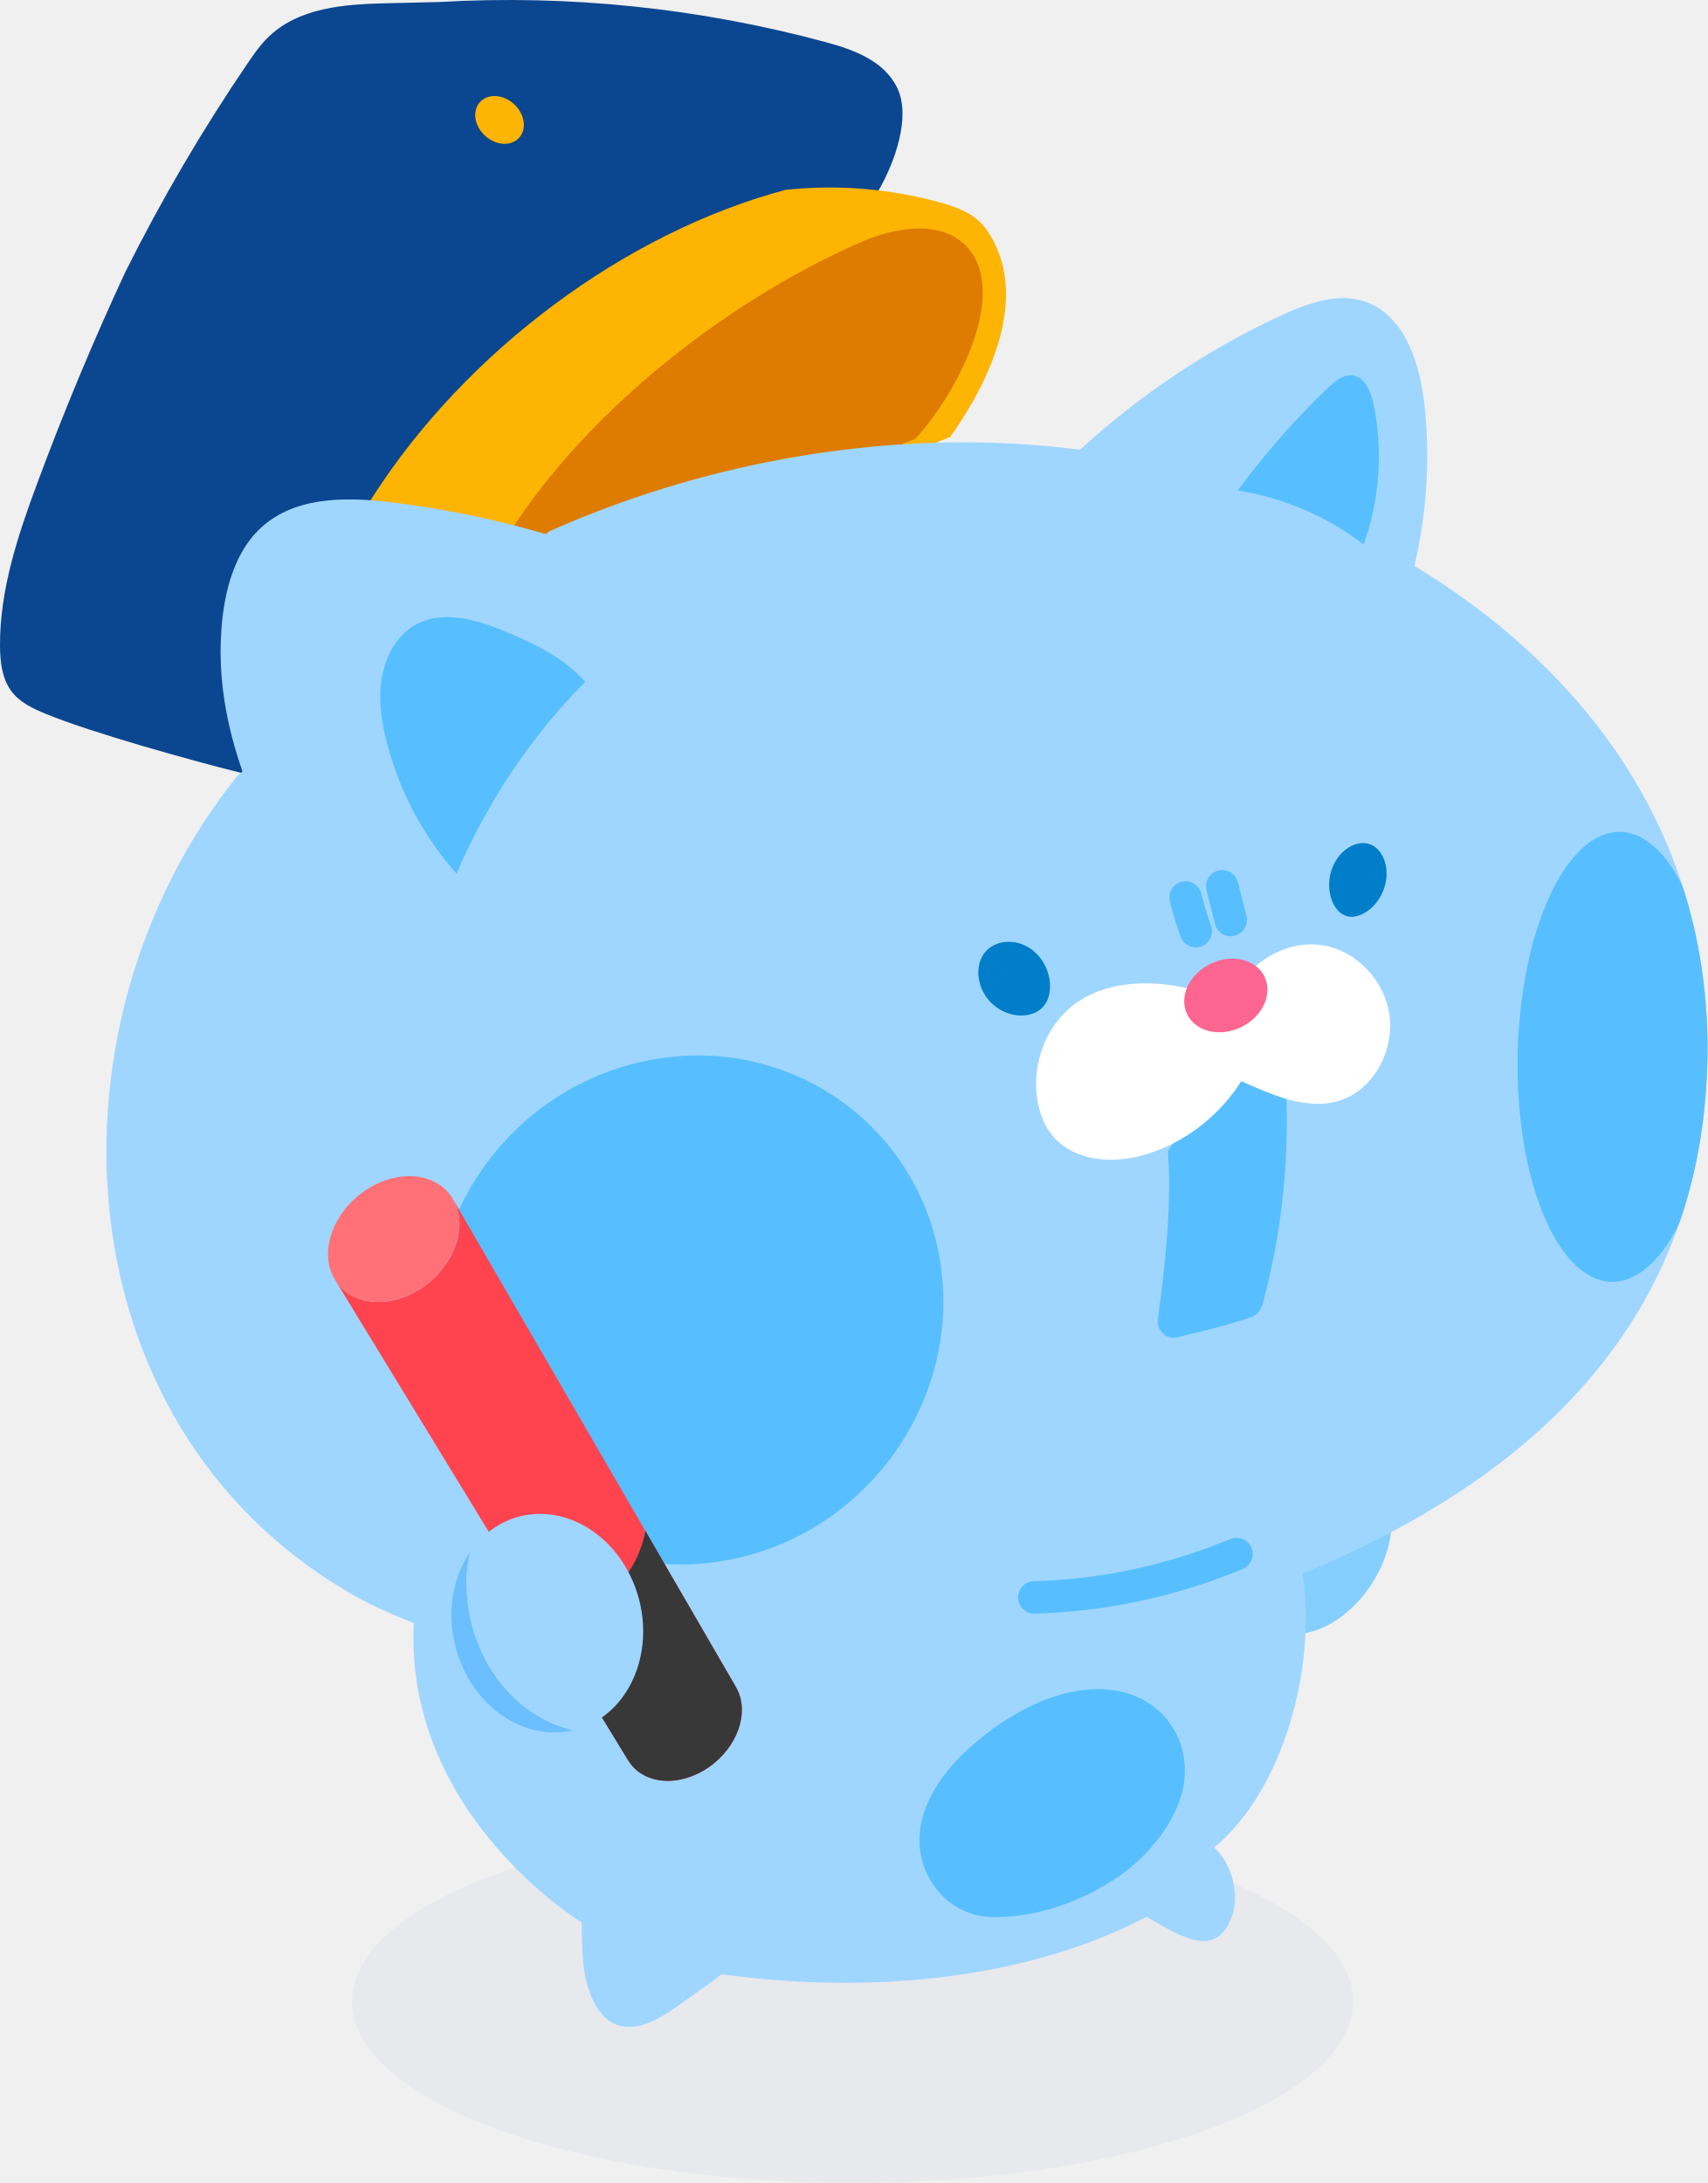
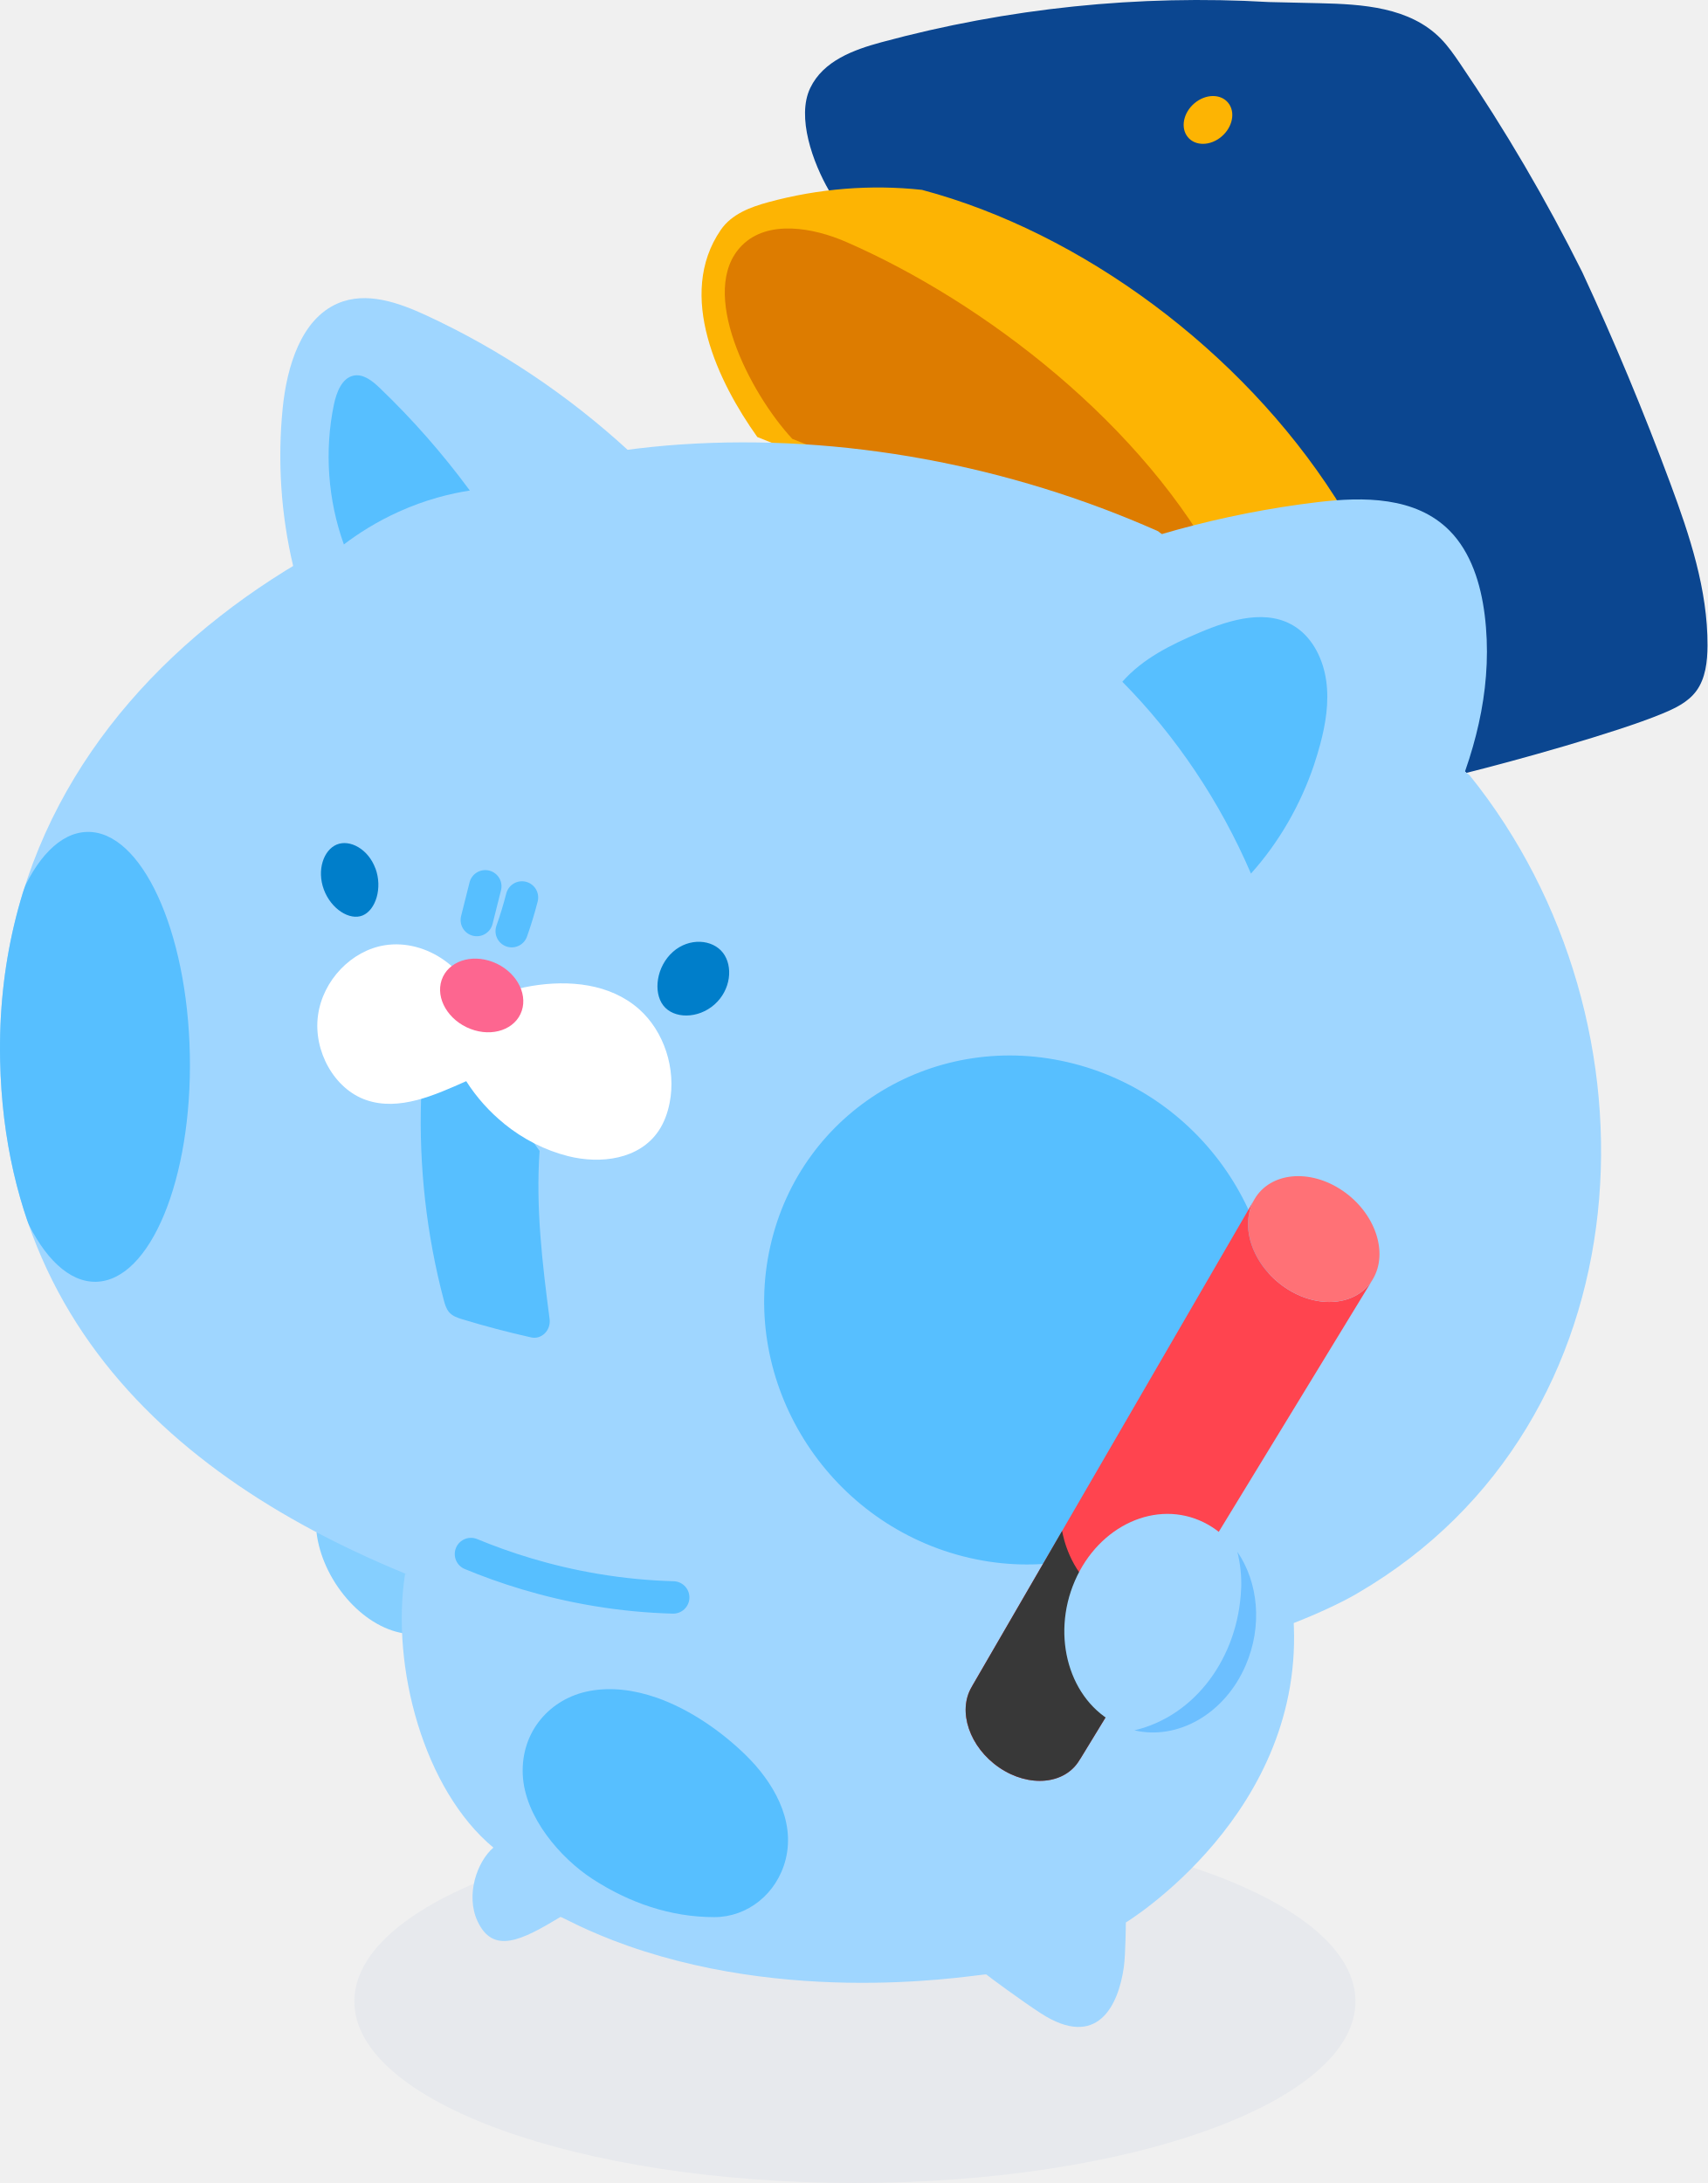
<svg xmlns="http://www.w3.org/2000/svg" width="158" height="202" viewBox="0 0 158 202" fill="none">
-   <ellipse cx="78.894" cy="185.197" rx="46.316" ry="16.803" fill="#E7E9ED" />
-   <path d="M22.309 71.516C17.914 70.428 8.44 67.795 4.234 66.055C3.048 65.563 1.817 65.002 1.033 63.932C0.182 62.775 0.008 61.212 0 59.74C-0.02 54.56 1.651 49.553 3.439 44.736C5.901 38.102 8.618 31.579 11.589 25.186C14.939 18.47 18.729 12.004 22.919 5.848C23.46 5.054 24.009 4.264 24.671 3.587C27.548 0.651 31.924 0.388 35.904 0.297C35.904 0.297 38.479 0.237 40.594 0.189C52.622 -0.514 64.752 0.746 76.429 3.906C78.996 4.601 81.821 5.62 83.028 8.145C84.316 10.834 82.774 15.069 81.289 17.637C81.289 17.637 42.305 28.212 36.166 57.936L22.309 71.52V71.516Z" fill="#0B4690" />
-   <path d="M34.487 45.975C43.141 32.482 57.854 21.518 72.692 17.568C77.442 17.054 82.274 17.451 86.9 18.708C88.554 19.157 90.298 19.804 91.307 21.276C95.449 27.311 91.533 35.378 87.921 40.441L34.947 61.463C34.314 60.634 31.735 59.577 31.617 55.476C31.5 51.392 33.902 46.843 34.483 45.971L34.487 45.975Z" fill="#FDB403" />
-   <path d="M44.865 53.207C52.098 39.282 67.029 27.916 79.691 22.391C82.739 21.062 86.944 20.298 89.346 22.711C93.507 26.893 88.62 36.377 84.688 40.607C79.776 42.636 73.729 44.677 66.69 46.119C59.19 47.656 50.375 53.211 44.865 53.211V53.207Z" fill="#DD7C00" />
-   <path d="M120.622 151.143C124.554 150.53 128.199 146.158 128.715 141.785L119.064 144.181L120.622 151.143Z" fill="#85CFFF" />
-   <path d="M22.023 71.728C3.553 94.64 5.413 131.667 32.312 147.384C32.312 147.384 60.542 164.922 110.872 149.08C134.351 141.69 157.358 127.497 157.988 98.145C158.751 62.568 123.945 43.049 94.944 41.123C80.07 40.135 64.611 43.036 50.839 49.157" fill="#9FD6FF" />
-   <mask id="mask0_4927_16082" style="mask-type:luminance" maskUnits="userSpaceOnUse" x="9" y="40" width="149" height="116">
-     <path d="M22.023 71.732C3.553 94.644 5.413 131.671 32.312 147.388C32.312 147.388 60.542 164.926 110.872 149.084C134.351 141.694 157.358 127.501 157.988 98.149C158.751 62.572 123.945 43.053 94.944 41.127C80.07 40.139 64.611 43.039 50.839 49.16" fill="white" />
-   </mask>
-   <g mask="url(#mask0_4927_16082)">
-     <path d="M158.61 98C158.839 86.505 154.955 77.094 149.936 76.98C144.917 76.865 140.663 86.091 140.434 97.586C140.205 109.082 144.088 118.493 149.107 118.607C154.126 118.722 158.381 109.496 158.61 98Z" fill="#57BFFF" />
-     <path d="M68.884 144.013C81.561 140.76 89.548 127.918 86.724 115.328C83.9 102.738 71.333 95.168 58.657 98.42C45.98 101.672 37.993 114.515 40.817 127.105C43.641 139.695 56.207 147.265 68.884 144.013Z" fill="#57BFFF" />
+   <g transform="translate(158 0) scale(-1 1)">
+     <ellipse cx="78.894" cy="185.197" rx="46.316" ry="16.803" fill="#E7E9ED" />
+     <path d="M22.309 71.516C17.914 70.428 8.44 67.795 4.234 66.055C3.048 65.563 1.817 65.002 1.033 63.932C0.182 62.775 0.008 61.212 0 59.74C-0.02 54.56 1.651 49.553 3.439 44.736C5.901 38.102 8.618 31.579 11.589 25.186C14.939 18.47 18.729 12.004 22.919 5.848C23.46 5.054 24.009 4.264 24.671 3.587C27.548 0.651 31.924 0.388 35.904 0.297C35.904 0.297 38.479 0.237 40.594 0.189C52.622 -0.514 64.752 0.746 76.429 3.906C78.996 4.601 81.821 5.62 83.028 8.145C84.316 10.834 82.774 15.069 81.289 17.637C81.289 17.637 42.305 28.212 36.166 57.936L22.309 71.52V71.516Z" fill="#0B4690" />
+     <path d="M34.487 45.975C43.141 32.482 57.854 21.518 72.692 17.568C77.442 17.054 82.274 17.451 86.9 18.708C88.554 19.157 90.298 19.804 91.307 21.276C95.449 27.311 91.533 35.378 87.921 40.441L34.947 61.463C34.314 60.634 31.735 59.577 31.617 55.476C31.5 51.392 33.902 46.843 34.483 45.971L34.487 45.975Z" fill="#FDB403" />
+     <path d="M44.865 53.207C52.098 39.282 67.029 27.916 79.691 22.391C82.739 21.062 86.944 20.298 89.346 22.711C93.507 26.893 88.62 36.377 84.688 40.607C79.776 42.636 73.729 44.677 66.69 46.119C59.19 47.656 50.375 53.211 44.865 53.211V53.207Z" fill="#DD7C00" />
+     <path d="M120.622 151.143C124.554 150.53 128.199 146.158 128.715 141.785L119.064 144.181L120.622 151.143Z" fill="#85CFFF" />
+     <path d="M22.023 71.728C3.553 94.64 5.413 131.667 32.312 147.384C32.312 147.384 60.542 164.922 110.872 149.08C134.351 141.69 157.358 127.497 157.988 98.145C158.751 62.568 123.945 43.049 94.944 41.123C80.07 40.135 64.611 43.036 50.839 49.157" fill="#9FD6FF" />
+     <mask id="mask0_4927_16082" style="mask-type:luminance" maskUnits="userSpaceOnUse" x="9" y="40" width="149" height="116">
+       <path d="M22.023 71.732C3.553 94.644 5.413 131.671 32.312 147.388C32.312 147.388 60.542 164.926 110.872 149.084C134.351 141.694 157.358 127.501 157.988 98.149C158.751 62.572 123.945 43.053 94.944 41.127C80.07 40.139 64.611 43.039 50.839 49.16" fill="white" />
+     </mask>
+     <g mask="url(#mask0_4927_16082)">
+       <path d="M158.61 98C158.839 86.505 154.955 77.094 149.936 76.98C144.917 76.865 140.663 86.091 140.434 97.586C140.205 109.082 144.088 118.493 149.107 118.607C154.126 118.722 158.381 109.496 158.61 98Z" fill="#57BFFF" />
+       <path d="M68.884 144.013C81.561 140.76 89.548 127.918 86.724 115.328C83.9 102.738 71.333 95.168 58.657 98.42C45.98 101.672 37.993 114.515 40.817 127.105C43.641 139.695 56.207 147.265 68.884 144.013Z" fill="#57BFFF" />
+     </g>
+     <path d="M38.322 149.641C37.079 167.714 53.822 177.893 53.822 177.893C53.822 177.893 53.846 180.854 54.007 182.006C54.504 185.563 56.449 189.685 61.684 186.301C63.424 185.175 66.613 182.826 66.73 182.706C66.887 182.546 83.557 185.788 99.88 180.06C103.743 178.704 106.064 177.34 106.137 177.379C109.741 179.559 112.385 180.888 113.826 177.746C114.916 175.372 113.883 172.29 112.345 170.965C118.791 165.612 121.85 154.225 120.518 145.631" fill="#9FD6FF" />
+     <path d="M99.863 41.68C105.454 36.548 111.771 32.322 118.536 29.192C121.135 27.988 124.106 26.943 126.733 28.07C130.128 29.52 131.452 33.889 131.843 37.773C132.332 42.66 132.001 47.637 130.867 52.398C128.635 53.188 121.385 55.424 112.953 52.217C105.442 49.359 101.3 43.817 99.863 41.68Z" fill="#9FD6FF" />
+     <path d="M61.595 53.473C53.458 49.882 44.848 47.517 36.101 46.468C31.831 45.954 27.003 45.945 23.875 49.096C21.893 51.091 20.977 54.026 20.618 56.909C19.108 69.065 26.107 80.365 32.779 90.341" fill="#9FD6FF" />
+     <path d="M97.273 157.08C99.307 156.377 101.414 156.092 103.452 156.472C107.069 157.149 109.81 160.197 109.628 164.216C109.45 168.139 106.12 171.955 103.174 173.867C99.767 176.077 95.965 177.398 91.896 177.398C88.837 177.398 86.1 175.24 85.301 172.054C84.376 168.355 86.528 164.82 88.99 162.411C91.218 160.231 94.157 158.164 97.269 157.08H97.273Z" fill="#57BFFF" />
+     <path d="M114.527 45.389C117.038 41.983 119.823 38.81 122.842 35.918C123.532 35.253 124.384 34.563 125.296 34.761C126.366 34.994 126.867 36.302 127.105 37.446C127.993 41.728 127.658 46.286 126.18 50.378C124.893 49.399 123.197 48.298 121.107 47.353C118.584 46.213 116.295 45.665 114.535 45.393L114.527 45.389Z" fill="#57BFFF" />
+     <path d="M68.085 156.088C69.429 158.346 68.287 161.691 65.534 163.565C62.781 165.438 59.459 165.127 58.119 162.87L58.018 162.719L30.971 118.375C32.444 120.848 36.081 121.189 39.1 119.135C42.119 117.084 43.37 113.411 41.901 110.938L67.996 155.929L68.085 156.088Z" fill="#FF444F" />
+     <path d="M59.719 141.658C62.475 146.415 65.236 151.172 67.993 155.929L68.082 156.088C69.426 158.346 68.284 161.691 65.531 163.565C62.778 165.438 59.456 165.127 58.116 162.87L58.015 162.719C55.23 158.156 52.449 153.589 49.664 149.027C50.209 149.13 53.624 149.704 56.594 147.196C58.996 145.168 59.581 142.414 59.719 141.663V141.658Z" fill="#383838" />
+     <path d="M41.901 110.935C43.37 113.408 42.119 117.082 39.1 119.132C36.081 121.187 32.444 120.846 30.971 118.372C29.497 115.899 30.753 112.23 33.772 110.175C36.787 108.121 40.428 108.462 41.901 110.935Z" fill="#FF7176" />
+     <path d="M36.393 70.725C37.656 74.48 39.658 77.955 42.246 80.834C45.108 74.178 49.172 68.118 54.149 63.084C52.224 60.905 49.6 59.636 47.001 58.531C44.106 57.305 40.659 56.273 38.04 58.069C36.478 59.139 35.545 61.064 35.279 63.028C35.008 64.992 35.335 66.999 35.848 68.907C36.014 69.52 36.195 70.125 36.397 70.725H36.393Z" fill="#57BFFF" />
+     <path d="M95.735 88.081C97.256 89.428 97.583 91.794 96.623 93.041C95.658 94.289 93.41 94.297 91.888 92.951C90.366 91.604 90.144 89.411 91.105 88.163C92.07 86.916 94.213 86.735 95.735 88.077V88.081Z" fill="#007ECA" />
+     <path d="M108.069 106.501C108.437 111.689 107.823 116.886 107.145 122.045C107.008 123.094 107.884 123.97 108.852 123.754C110.988 123.279 113.107 122.718 115.202 122.083C115.65 121.945 116.122 121.794 116.437 121.427C116.715 121.108 116.84 120.672 116.949 120.253C118.532 114.236 119.238 107.951 119.036 101.701L114.419 97.678L108.065 106.501H108.069Z" fill="#57BFFF" />
+     <path d="M123.255 80.364C122.593 82.173 123.231 84.197 124.437 84.707C125.644 85.212 127.372 84.111 128.038 82.302C128.7 80.494 128.05 78.655 126.843 78.15C125.636 77.645 123.921 78.556 123.259 80.369L123.255 80.364Z" fill="#007ECA" />
+     <path d="M111.347 103.986C109.595 105.406 107.569 106.442 105.426 106.982C102.447 107.733 98.847 107.301 97.058 104.642C96.542 103.878 96.219 102.976 96.037 102.052C95.416 98.901 96.554 95.426 98.871 93.376C101.555 91.002 105.369 90.661 108.808 91.235C110.608 91.537 112.485 92.12 113.571 93.786C114.487 89.672 118.568 86.862 122.391 87.466C125.458 87.95 128.138 90.695 128.578 93.976C129.018 97.256 127.069 100.774 124.118 101.789C121.067 102.842 117.773 101.336 114.859 100.045C113.898 101.551 112.703 102.881 111.343 103.982L111.347 103.986Z" fill="white" />
+     <path d="M109.701 83.047C109.972 84.1 110.286 85.14 110.65 86.163" stroke="#57BFFF" stroke-width="3" stroke-miterlimit="10" stroke-linecap="round" />
+     <path d="M113.096 82.012L113.879 85.133" stroke="#57BFFF" stroke-width="3" stroke-miterlimit="10" stroke-linecap="round" />
+     <path d="M114.47 95.208C116.517 94.42 117.71 92.395 117.135 90.686C116.559 88.977 114.433 88.23 112.386 89.018C110.339 89.806 109.146 91.831 109.722 93.54C110.297 95.249 112.423 95.996 114.47 95.208Z" fill="#FD6690" />
+     <path d="M54.671 159.531C59.038 157.372 60.772 151.445 58.545 146.293C56.318 141.141 50.972 138.714 46.606 140.873C42.239 143.031 40.505 148.958 42.732 154.11C44.959 159.263 50.304 161.689 54.671 159.531Z" fill="#9FD6FF" />
+     <path d="M43.153 147.021C43.105 145.843 43.23 144.694 43.505 143.594C41.571 146.408 41.155 150.448 42.738 154.105C44.691 158.624 49.046 161.046 53.034 160.113C47.388 158.792 43.42 153.332 43.157 147.021H43.153Z" fill="#6CBFFF" />
+     <path d="M114.42 143.801C111.388 145.057 107.497 146.343 102.884 147.116C100.317 147.548 97.911 147.755 95.707 147.815" stroke="#57BFFF" stroke-width="3" stroke-miterlimit="10" stroke-linecap="round" />
+     <path d="M48.208 12.521C48.794 11.586 48.38 10.192 47.284 9.406C46.188 8.62 44.825 8.74 44.239 9.675C43.653 10.61 44.066 12.004 45.163 12.79C46.259 13.576 47.622 13.456 48.208 12.521Z" fill="#FDB403" />
  </g>
-   <path d="M38.322 149.641C37.079 167.714 53.822 177.893 53.822 177.893C53.822 177.893 53.846 180.854 54.007 182.006C54.504 185.563 56.449 189.685 61.684 186.301C63.424 185.175 66.613 182.826 66.73 182.706C66.887 182.546 83.557 185.788 99.88 180.06C103.743 178.704 106.064 177.34 106.137 177.379C109.741 179.559 112.385 180.888 113.826 177.746C114.916 175.372 113.883 172.29 112.345 170.965C118.791 165.612 121.85 154.225 120.518 145.631" fill="#9FD6FF" />
-   <path d="M99.863 41.68C105.454 36.548 111.771 32.322 118.536 29.192C121.135 27.988 124.106 26.943 126.733 28.07C130.128 29.52 131.452 33.889 131.843 37.773C132.332 42.66 132.001 47.637 130.867 52.398C128.635 53.188 121.385 55.424 112.953 52.217C105.442 49.359 101.3 43.817 99.863 41.68Z" fill="#9FD6FF" />
-   <path d="M61.595 53.473C53.458 49.882 44.848 47.517 36.101 46.468C31.831 45.954 27.003 45.945 23.875 49.096C21.893 51.091 20.977 54.026 20.618 56.909C19.108 69.065 26.107 80.365 32.779 90.341" fill="#9FD6FF" />
-   <path d="M97.273 157.08C99.307 156.377 101.414 156.092 103.452 156.472C107.069 157.149 109.81 160.197 109.628 164.216C109.45 168.139 106.12 171.955 103.174 173.867C99.767 176.077 95.965 177.398 91.896 177.398C88.837 177.398 86.1 175.24 85.301 172.054C84.376 168.355 86.528 164.82 88.99 162.411C91.218 160.231 94.157 158.164 97.269 157.08H97.273Z" fill="#57BFFF" />
-   <path d="M114.527 45.389C117.038 41.983 119.823 38.81 122.842 35.918C123.532 35.253 124.384 34.563 125.296 34.761C126.366 34.994 126.867 36.302 127.105 37.446C127.993 41.728 127.658 46.286 126.18 50.378C124.893 49.399 123.197 48.298 121.107 47.353C118.584 46.213 116.295 45.665 114.535 45.393L114.527 45.389Z" fill="#57BFFF" />
-   <path d="M68.085 156.088C69.429 158.346 68.287 161.691 65.534 163.565C62.781 165.438 59.459 165.127 58.119 162.87L58.018 162.719L30.971 118.375C32.444 120.848 36.081 121.189 39.1 119.135C42.119 117.084 43.37 113.411 41.901 110.938L67.996 155.929L68.085 156.088Z" fill="#FF444F" />
-   <path d="M59.719 141.658C62.475 146.415 65.236 151.172 67.993 155.929L68.082 156.088C69.426 158.346 68.284 161.691 65.531 163.565C62.778 165.438 59.456 165.127 58.116 162.87L58.015 162.719C55.23 158.156 52.449 153.589 49.664 149.027C50.209 149.13 53.624 149.704 56.594 147.196C58.996 145.168 59.581 142.414 59.719 141.663V141.658Z" fill="#383838" />
-   <path d="M41.901 110.935C43.37 113.408 42.119 117.082 39.1 119.132C36.081 121.187 32.444 120.846 30.971 118.372C29.497 115.899 30.753 112.23 33.772 110.175C36.787 108.121 40.428 108.462 41.901 110.935Z" fill="#FF7176" />
-   <path d="M36.393 70.725C37.656 74.48 39.658 77.955 42.246 80.834C45.108 74.178 49.172 68.118 54.149 63.084C52.224 60.905 49.6 59.636 47.001 58.531C44.106 57.305 40.659 56.273 38.04 58.069C36.478 59.139 35.545 61.064 35.279 63.028C35.008 64.992 35.335 66.999 35.848 68.907C36.014 69.52 36.195 70.125 36.397 70.725H36.393Z" fill="#57BFFF" />
-   <path d="M95.735 88.081C97.256 89.428 97.583 91.794 96.623 93.041C95.658 94.289 93.41 94.297 91.888 92.951C90.366 91.604 90.144 89.411 91.105 88.163C92.07 86.916 94.213 86.735 95.735 88.077V88.081Z" fill="#007ECA" />
-   <path d="M108.069 106.501C108.437 111.689 107.823 116.886 107.145 122.045C107.008 123.094 107.884 123.97 108.852 123.754C110.988 123.279 113.107 122.718 115.202 122.083C115.65 121.945 116.122 121.794 116.437 121.427C116.715 121.108 116.84 120.672 116.949 120.253C118.532 114.236 119.238 107.951 119.036 101.701L114.419 97.678L108.065 106.501H108.069Z" fill="#57BFFF" />
-   <path d="M123.255 80.364C122.593 82.173 123.231 84.197 124.437 84.707C125.644 85.212 127.372 84.111 128.038 82.302C128.7 80.494 128.05 78.655 126.843 78.15C125.636 77.645 123.921 78.556 123.259 80.369L123.255 80.364Z" fill="#007ECA" />
-   <path d="M111.347 103.986C109.595 105.406 107.569 106.442 105.426 106.982C102.447 107.733 98.847 107.301 97.058 104.642C96.542 103.878 96.219 102.976 96.037 102.052C95.416 98.901 96.554 95.426 98.871 93.376C101.555 91.002 105.369 90.661 108.808 91.235C110.608 91.537 112.485 92.12 113.571 93.786C114.487 89.672 118.568 86.862 122.391 87.466C125.458 87.95 128.138 90.695 128.578 93.976C129.018 97.256 127.069 100.774 124.118 101.789C121.067 102.842 117.773 101.336 114.859 100.045C113.898 101.551 112.703 102.881 111.343 103.982L111.347 103.986Z" fill="white" />
-   <path d="M109.701 83.047C109.972 84.1 110.286 85.14 110.65 86.163" stroke="#57BFFF" stroke-width="3" stroke-miterlimit="10" stroke-linecap="round" />
-   <path d="M113.096 82.012L113.879 85.133" stroke="#57BFFF" stroke-width="3" stroke-miterlimit="10" stroke-linecap="round" />
-   <path d="M114.47 95.208C116.517 94.42 117.71 92.395 117.135 90.686C116.559 88.977 114.433 88.23 112.386 89.018C110.339 89.806 109.146 91.831 109.722 93.54C110.297 95.249 112.423 95.996 114.47 95.208Z" fill="#FD6690" />
-   <path d="M54.671 159.531C59.038 157.372 60.772 151.445 58.545 146.293C56.318 141.141 50.972 138.714 46.606 140.873C42.239 143.031 40.505 148.958 42.732 154.11C44.959 159.263 50.304 161.689 54.671 159.531Z" fill="#9FD6FF" />
-   <path d="M43.153 147.021C43.105 145.843 43.23 144.694 43.505 143.594C41.571 146.408 41.155 150.448 42.738 154.105C44.691 158.624 49.046 161.046 53.034 160.113C47.388 158.792 43.42 153.332 43.157 147.021H43.153Z" fill="#6CBFFF" />
-   <path d="M114.42 143.801C111.388 145.057 107.497 146.343 102.884 147.116C100.317 147.548 97.911 147.755 95.707 147.815" stroke="#57BFFF" stroke-width="3" stroke-miterlimit="10" stroke-linecap="round" />
-   <path d="M48.208 12.521C48.794 11.586 48.38 10.192 47.284 9.406C46.188 8.62 44.825 8.74 44.239 9.675C43.653 10.61 44.066 12.004 45.163 12.79C46.259 13.576 47.622 13.456 48.208 12.521Z" fill="#FDB403" />
</svg>
